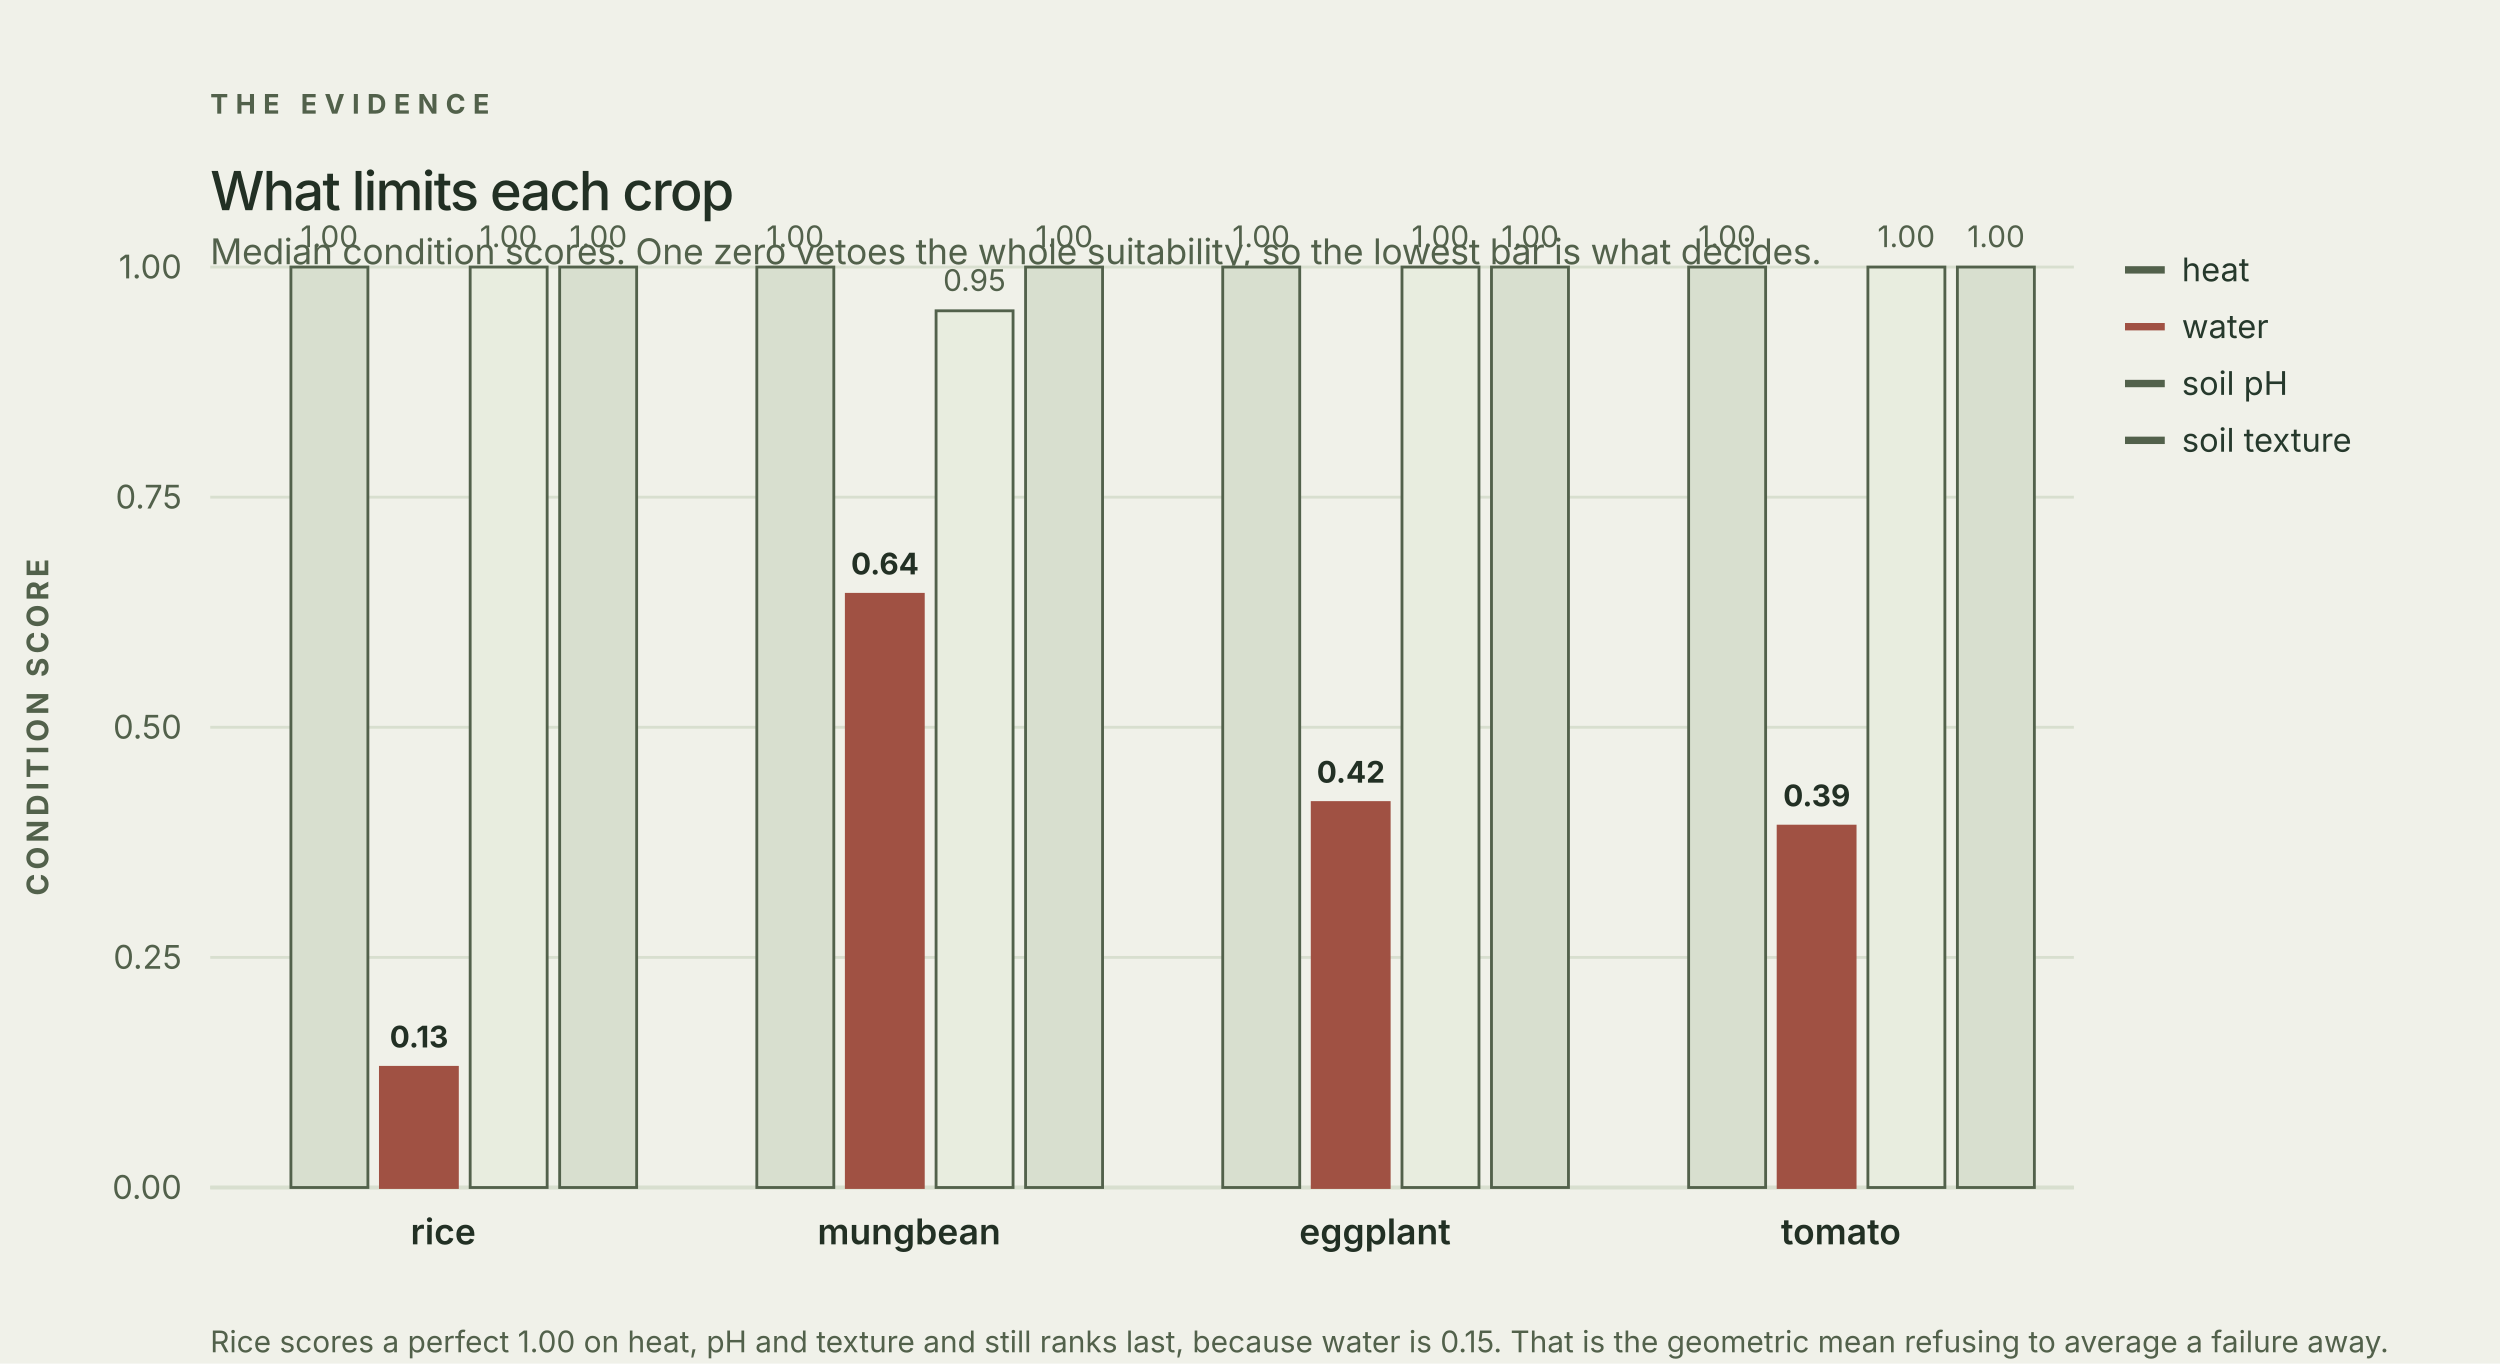
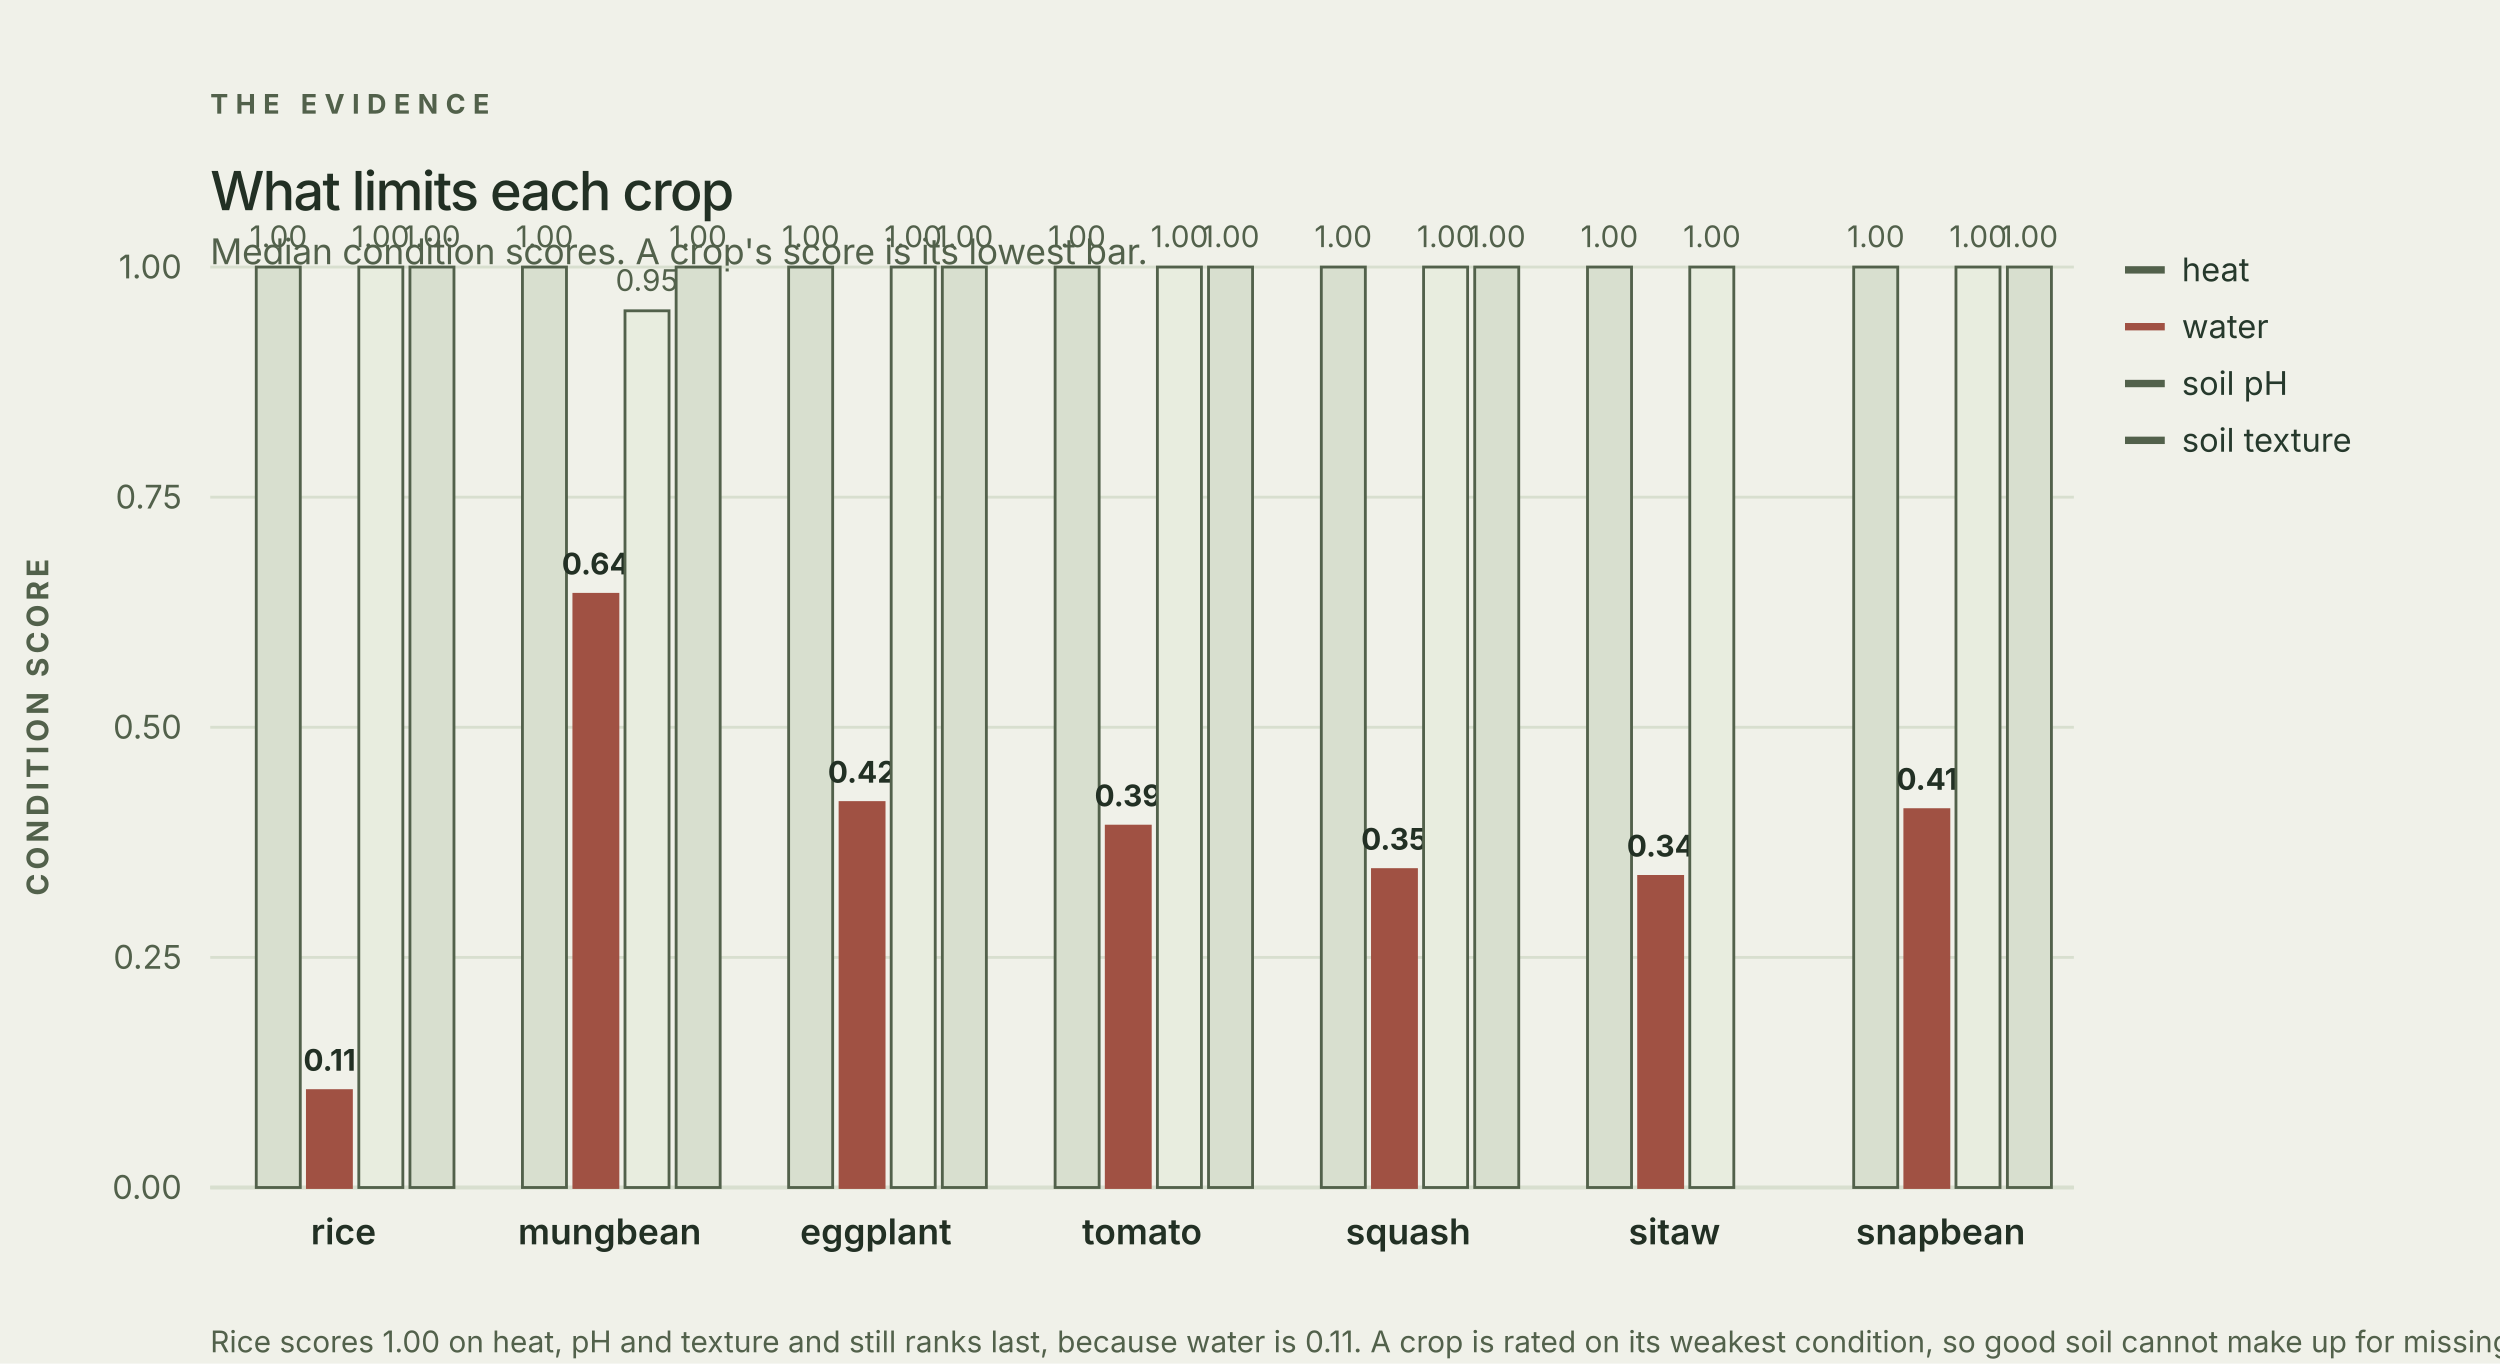
<svg xmlns="http://www.w3.org/2000/svg" width="880" height="480" viewBox="0 0 880 480">
  <rect width="880" height="480" fill="#f0f1e9" />
  <text x="74" y="40" font-size="9.5" font-weight="650" fill="#52614b" font-family="'DM Sans', -apple-system, 'Segoe UI', sans-serif" letter-spacing="2.6">THE EVIDENCE</text>
  <text x="74" y="74" font-size="19" font-weight="550" fill="#223024" font-family="Manrope, 'DM Sans', -apple-system, 'Segoe UI', sans-serif" letter-spacing="-0.6">What limits each crop</text>
-   <text x="74" y="93" font-size="12.5" fill="#52614b" font-family="'DM Sans', -apple-system, 'Segoe UI', sans-serif" letter-spacing="-0.1">Median condition scores. One zero vetoes the whole suitability, so the lowest bar is what decides.</text>
+   <text x="74" y="93" font-size="12.5" fill="#52614b" font-family="'DM Sans', -apple-system, 'Segoe UI', sans-serif" letter-spacing="-0.1">Median condition scores. A crop's score is its lowest bar.</text>
  <line x1="74.0" y1="418.0" x2="730.0" y2="418.0" stroke="#d8dfcf" stroke-width="1.0" />
  <line x1="74.0" y1="337.0" x2="730.0" y2="337.0" stroke="#d8dfcf" stroke-width="1.0" />
  <line x1="74.0" y1="256.0" x2="730.0" y2="256.0" stroke="#d8dfcf" stroke-width="1.0" />
  <line x1="74.0" y1="175.0" x2="730.0" y2="175.0" stroke="#d8dfcf" stroke-width="1.0" />
  <line x1="74.0" y1="94.0" x2="730.0" y2="94.0" stroke="#d8dfcf" stroke-width="1.0" />
  <line x1="74.0" y1="418.0" x2="730.0" y2="418.0" stroke="#d8dfcf" stroke-width="1.4" />
  <text x="64.0" y="422.0" font-size="11.5" fill="#52614b" text-anchor="end" font-weight="400" font-family="'DM Sans', -apple-system, 'Segoe UI', sans-serif">0.00</text>
  <text x="64.0" y="341.0" font-size="11.5" fill="#52614b" text-anchor="end" font-weight="400" font-family="'DM Sans', -apple-system, 'Segoe UI', sans-serif">0.25</text>
  <text x="64.0" y="260.0" font-size="11.5" fill="#52614b" text-anchor="end" font-weight="400" font-family="'DM Sans', -apple-system, 'Segoe UI', sans-serif">0.50</text>
  <text x="64.0" y="179.0" font-size="11.5" fill="#52614b" text-anchor="end" font-weight="400" font-family="'DM Sans', -apple-system, 'Segoe UI', sans-serif">0.75</text>
  <text x="64.0" y="98.0" font-size="11.5" fill="#52614b" text-anchor="end" font-weight="400" font-family="'DM Sans', -apple-system, 'Segoe UI', sans-serif">1.00</text>
  <text x="17.0" y="256.0" font-size="10.5" fill="#52614b" text-anchor="middle" font-weight="650" font-family="'DM Sans', -apple-system, 'Segoe UI', sans-serif" letter-spacing="1.4" transform="rotate(-90 17.0 256.0)">CONDITION SCORE</text>
-   <rect x="102.4" y="94.0" width="27.1" height="324.0" fill="#d8dfcf" fill-opacity="1.0" stroke="#52614b" />
-   <text x="115.9" y="87.0" font-size="10.5" fill="#52614b" text-anchor="middle" font-weight="400" font-family="'DM Sans', -apple-system, 'Segoe UI', sans-serif">1.00</text>
-   <rect x="133.9" y="375.7" width="27.1" height="42.3" fill="#a05143" fill-opacity="1.0" stroke="#a05143" />
-   <text x="147.5" y="368.7" font-size="10.5" fill="#223024" text-anchor="middle" font-weight="650" font-family="'DM Sans', -apple-system, 'Segoe UI', sans-serif">0.13</text>
-   <rect x="165.5" y="94.0" width="27.1" height="324.0" fill="#e8eddf" fill-opacity="1.0" stroke="#52614b" />
-   <text x="179.0" y="87.0" font-size="10.5" fill="#52614b" text-anchor="middle" font-weight="400" font-family="'DM Sans', -apple-system, 'Segoe UI', sans-serif">1.00</text>
-   <rect x="197.0" y="94.0" width="27.1" height="324.0" fill="#d8dfcf" fill-opacity="1.0" stroke="#52614b" />
-   <text x="210.6" y="87.0" font-size="10.5" fill="#52614b" text-anchor="middle" font-weight="400" font-family="'DM Sans', -apple-system, 'Segoe UI', sans-serif">1.00</text>
-   <text x="156.0" y="438.0" font-size="12.5" fill="#223024" text-anchor="middle" font-weight="600" font-family="'DM Sans', -apple-system, 'Segoe UI', sans-serif">rice</text>
-   <rect x="266.4" y="94.0" width="27.1" height="324.0" fill="#d8dfcf" fill-opacity="1.0" stroke="#52614b" />
-   <text x="279.9" y="87.0" font-size="10.5" fill="#52614b" text-anchor="middle" font-weight="400" font-family="'DM Sans', -apple-system, 'Segoe UI', sans-serif">1.00</text>
-   <rect x="297.9" y="209.2" width="27.1" height="208.8" fill="#a05143" fill-opacity="1.0" stroke="#a05143" />
-   <text x="311.5" y="202.2" font-size="10.5" fill="#223024" text-anchor="middle" font-weight="650" font-family="'DM Sans', -apple-system, 'Segoe UI', sans-serif">0.64</text>
-   <rect x="329.5" y="109.4" width="27.1" height="308.6" fill="#e8eddf" fill-opacity="1.0" stroke="#52614b" />
-   <text x="343.0" y="102.4" font-size="10.5" fill="#52614b" text-anchor="middle" font-weight="400" font-family="'DM Sans', -apple-system, 'Segoe UI', sans-serif">0.95</text>
-   <rect x="361.0" y="94.0" width="27.1" height="324.0" fill="#d8dfcf" fill-opacity="1.0" stroke="#52614b" />
-   <text x="374.6" y="87.0" font-size="10.5" fill="#52614b" text-anchor="middle" font-weight="400" font-family="'DM Sans', -apple-system, 'Segoe UI', sans-serif">1.00</text>
-   <text x="320.0" y="438.0" font-size="12.5" fill="#223024" text-anchor="middle" font-weight="600" font-family="'DM Sans', -apple-system, 'Segoe UI', sans-serif">mungbean</text>
-   <rect x="430.4" y="94.0" width="27.1" height="324.0" fill="#d8dfcf" fill-opacity="1.0" stroke="#52614b" />
-   <text x="443.9" y="87.0" font-size="10.5" fill="#52614b" text-anchor="middle" font-weight="400" font-family="'DM Sans', -apple-system, 'Segoe UI', sans-serif">1.00</text>
-   <rect x="461.9" y="282.5" width="27.1" height="135.5" fill="#a05143" fill-opacity="1.0" stroke="#a05143" />
-   <text x="475.5" y="275.5" font-size="10.5" fill="#223024" text-anchor="middle" font-weight="650" font-family="'DM Sans', -apple-system, 'Segoe UI', sans-serif">0.42</text>
-   <rect x="493.5" y="94.0" width="27.1" height="324.0" fill="#e8eddf" fill-opacity="1.0" stroke="#52614b" />
-   <text x="507.0" y="87.0" font-size="10.5" fill="#52614b" text-anchor="middle" font-weight="400" font-family="'DM Sans', -apple-system, 'Segoe UI', sans-serif">1.00</text>
-   <rect x="525.0" y="94.0" width="27.1" height="324.0" fill="#d8dfcf" fill-opacity="1.0" stroke="#52614b" />
-   <text x="538.6" y="87.0" font-size="10.5" fill="#52614b" text-anchor="middle" font-weight="400" font-family="'DM Sans', -apple-system, 'Segoe UI', sans-serif">1.00</text>
-   <text x="484.0" y="438.0" font-size="12.5" fill="#223024" text-anchor="middle" font-weight="600" font-family="'DM Sans', -apple-system, 'Segoe UI', sans-serif">eggplant</text>
-   <rect x="594.4" y="94.0" width="27.1" height="324.0" fill="#d8dfcf" fill-opacity="1.0" stroke="#52614b" />
-   <text x="607.9" y="87.0" font-size="10.5" fill="#52614b" text-anchor="middle" font-weight="400" font-family="'DM Sans', -apple-system, 'Segoe UI', sans-serif">1.00</text>
-   <rect x="625.9" y="290.8" width="27.1" height="127.2" fill="#a05143" fill-opacity="1.0" stroke="#a05143" />
-   <text x="639.5" y="283.8" font-size="10.5" fill="#223024" text-anchor="middle" font-weight="650" font-family="'DM Sans', -apple-system, 'Segoe UI', sans-serif">0.39</text>
-   <rect x="657.5" y="94.0" width="27.1" height="324.0" fill="#e8eddf" fill-opacity="1.0" stroke="#52614b" />
-   <text x="671.0" y="87.0" font-size="10.5" fill="#52614b" text-anchor="middle" font-weight="400" font-family="'DM Sans', -apple-system, 'Segoe UI', sans-serif">1.00</text>
-   <rect x="689.0" y="94.0" width="27.1" height="324.0" fill="#d8dfcf" fill-opacity="1.0" stroke="#52614b" />
-   <text x="702.6" y="87.0" font-size="10.5" fill="#52614b" text-anchor="middle" font-weight="400" font-family="'DM Sans', -apple-system, 'Segoe UI', sans-serif">1.00</text>
-   <text x="648.0" y="438.0" font-size="12.5" fill="#223024" text-anchor="middle" font-weight="600" font-family="'DM Sans', -apple-system, 'Segoe UI', sans-serif">tomato</text>
+   <rect x="90.2" y="94.0" width="15.5" height="324.0" fill="#d8dfcf" fill-opacity="1.0" stroke="#52614b" />
+   <text x="98.0" y="87.0" font-size="10.5" fill="#52614b" text-anchor="middle" font-weight="400" font-family="'DM Sans', -apple-system, 'Segoe UI', sans-serif">1.00</text>
+   <rect x="108.2" y="383.9" width="15.5" height="34.1" fill="#a05143" fill-opacity="1.0" stroke="#a05143" />
+   <text x="116.0" y="376.9" font-size="10.5" fill="#223024" text-anchor="middle" font-weight="650" font-family="'DM Sans', -apple-system, 'Segoe UI', sans-serif">0.11</text>
+   <rect x="126.3" y="94.0" width="15.5" height="324.0" fill="#e8eddf" fill-opacity="1.0" stroke="#52614b" />
+   <text x="134.0" y="87.0" font-size="10.5" fill="#52614b" text-anchor="middle" font-weight="400" font-family="'DM Sans', -apple-system, 'Segoe UI', sans-serif">1.00</text>
+   <rect x="144.3" y="94.0" width="15.5" height="324.0" fill="#d8dfcf" fill-opacity="1.0" stroke="#52614b" />
+   <text x="152.0" y="87.0" font-size="10.5" fill="#52614b" text-anchor="middle" font-weight="400" font-family="'DM Sans', -apple-system, 'Segoe UI', sans-serif">1.00</text>
+   <text x="120.9" y="438.0" font-size="12.5" fill="#223024" text-anchor="middle" font-weight="600" font-family="'DM Sans', -apple-system, 'Segoe UI', sans-serif">rice</text>
+   <rect x="183.9" y="94.0" width="15.5" height="324.0" fill="#d8dfcf" fill-opacity="1.0" stroke="#52614b" />
+   <text x="191.7" y="87.0" font-size="10.5" fill="#52614b" text-anchor="middle" font-weight="400" font-family="'DM Sans', -apple-system, 'Segoe UI', sans-serif">1.00</text>
+   <rect x="202.0" y="209.2" width="15.5" height="208.8" fill="#a05143" fill-opacity="1.0" stroke="#a05143" />
+   <text x="209.7" y="202.2" font-size="10.5" fill="#223024" text-anchor="middle" font-weight="650" font-family="'DM Sans', -apple-system, 'Segoe UI', sans-serif">0.64</text>
+   <rect x="220.0" y="109.4" width="15.5" height="308.6" fill="#e8eddf" fill-opacity="1.0" stroke="#52614b" />
+   <text x="227.7" y="102.4" font-size="10.5" fill="#52614b" text-anchor="middle" font-weight="400" font-family="'DM Sans', -apple-system, 'Segoe UI', sans-serif">0.95</text>
+   <rect x="238.0" y="94.0" width="15.5" height="324.0" fill="#d8dfcf" fill-opacity="1.0" stroke="#52614b" />
+   <text x="245.7" y="87.0" font-size="10.5" fill="#52614b" text-anchor="middle" font-weight="400" font-family="'DM Sans', -apple-system, 'Segoe UI', sans-serif">1.00</text>
+   <text x="214.6" y="438.0" font-size="12.5" fill="#223024" text-anchor="middle" font-weight="600" font-family="'DM Sans', -apple-system, 'Segoe UI', sans-serif">mungbean</text>
+   <rect x="277.6" y="94.0" width="15.5" height="324.0" fill="#d8dfcf" fill-opacity="1.0" stroke="#52614b" />
+   <text x="285.4" y="87.0" font-size="10.5" fill="#52614b" text-anchor="middle" font-weight="400" font-family="'DM Sans', -apple-system, 'Segoe UI', sans-serif">1.00</text>
+   <rect x="295.7" y="282.5" width="15.5" height="135.5" fill="#a05143" fill-opacity="1.0" stroke="#a05143" />
+   <text x="303.4" y="275.5" font-size="10.5" fill="#223024" text-anchor="middle" font-weight="650" font-family="'DM Sans', -apple-system, 'Segoe UI', sans-serif">0.42</text>
+   <rect x="313.7" y="94.0" width="15.5" height="324.0" fill="#e8eddf" fill-opacity="1.0" stroke="#52614b" />
+   <text x="321.4" y="87.0" font-size="10.5" fill="#52614b" text-anchor="middle" font-weight="400" font-family="'DM Sans', -apple-system, 'Segoe UI', sans-serif">1.00</text>
+   <rect x="331.7" y="94.0" width="15.5" height="324.0" fill="#d8dfcf" fill-opacity="1.0" stroke="#52614b" />
+   <text x="339.5" y="87.0" font-size="10.5" fill="#52614b" text-anchor="middle" font-weight="400" font-family="'DM Sans', -apple-system, 'Segoe UI', sans-serif">1.00</text>
+   <text x="308.3" y="438.0" font-size="12.5" fill="#223024" text-anchor="middle" font-weight="600" font-family="'DM Sans', -apple-system, 'Segoe UI', sans-serif">eggplant</text>
+   <rect x="371.4" y="94.0" width="15.5" height="324.0" fill="#d8dfcf" fill-opacity="1.0" stroke="#52614b" />
+   <text x="379.1" y="87.0" font-size="10.5" fill="#52614b" text-anchor="middle" font-weight="400" font-family="'DM Sans', -apple-system, 'Segoe UI', sans-serif">1.00</text>
+   <rect x="389.4" y="290.8" width="15.5" height="127.2" fill="#a05143" fill-opacity="1.0" stroke="#a05143" />
+   <text x="397.1" y="283.8" font-size="10.5" fill="#223024" text-anchor="middle" font-weight="650" font-family="'DM Sans', -apple-system, 'Segoe UI', sans-serif">0.39</text>
+   <rect x="407.4" y="94.0" width="15.5" height="324.0" fill="#e8eddf" fill-opacity="1.0" stroke="#52614b" />
+   <text x="415.2" y="87.0" font-size="10.5" fill="#52614b" text-anchor="middle" font-weight="400" font-family="'DM Sans', -apple-system, 'Segoe UI', sans-serif">1.00</text>
+   <rect x="425.4" y="94.0" width="15.5" height="324.0" fill="#d8dfcf" fill-opacity="1.0" stroke="#52614b" />
+   <text x="433.2" y="87.0" font-size="10.5" fill="#52614b" text-anchor="middle" font-weight="400" font-family="'DM Sans', -apple-system, 'Segoe UI', sans-serif">1.00</text>
+   <text x="402.0" y="438.0" font-size="12.5" fill="#223024" text-anchor="middle" font-weight="600" font-family="'DM Sans', -apple-system, 'Segoe UI', sans-serif">tomato</text>
+   <rect x="465.1" y="94.0" width="15.5" height="324.0" fill="#d8dfcf" fill-opacity="1.0" stroke="#52614b" />
+   <text x="472.8" y="87.0" font-size="10.5" fill="#52614b" text-anchor="middle" font-weight="400" font-family="'DM Sans', -apple-system, 'Segoe UI', sans-serif">1.00</text>
+   <rect x="483.1" y="306.1" width="15.5" height="111.9" fill="#a05143" fill-opacity="1.0" stroke="#a05143" />
+   <text x="490.8" y="299.1" font-size="10.5" fill="#223024" text-anchor="middle" font-weight="650" font-family="'DM Sans', -apple-system, 'Segoe UI', sans-serif">0.35</text>
+   <rect x="501.1" y="94.0" width="15.5" height="324.0" fill="#e8eddf" fill-opacity="1.0" stroke="#52614b" />
+   <text x="508.9" y="87.0" font-size="10.5" fill="#52614b" text-anchor="middle" font-weight="400" font-family="'DM Sans', -apple-system, 'Segoe UI', sans-serif">1.00</text>
+   <rect x="519.1" y="94.0" width="15.5" height="324.0" fill="#d8dfcf" fill-opacity="1.0" stroke="#52614b" />
+   <text x="526.9" y="87.0" font-size="10.5" fill="#52614b" text-anchor="middle" font-weight="400" font-family="'DM Sans', -apple-system, 'Segoe UI', sans-serif">1.00</text>
+   <text x="495.7" y="438.0" font-size="12.5" fill="#223024" text-anchor="middle" font-weight="600" font-family="'DM Sans', -apple-system, 'Segoe UI', sans-serif">squash</text>
+   <rect x="558.8" y="94.0" width="15.5" height="324.0" fill="#d8dfcf" fill-opacity="1.0" stroke="#52614b" />
+   <text x="566.5" y="87.0" font-size="10.5" fill="#52614b" text-anchor="middle" font-weight="400" font-family="'DM Sans', -apple-system, 'Segoe UI', sans-serif">1.00</text>
+   <rect x="576.8" y="308.5" width="15.5" height="109.5" fill="#a05143" fill-opacity="1.0" stroke="#a05143" />
+   <text x="584.6" y="301.5" font-size="10.5" fill="#223024" text-anchor="middle" font-weight="650" font-family="'DM Sans', -apple-system, 'Segoe UI', sans-serif">0.34</text>
+   <rect x="594.8" y="94.0" width="15.5" height="324.0" fill="#e8eddf" fill-opacity="1.0" stroke="#52614b" />
+   <text x="602.6" y="87.0" font-size="10.5" fill="#52614b" text-anchor="middle" font-weight="400" font-family="'DM Sans', -apple-system, 'Segoe UI', sans-serif">1.00</text>
+   <text x="589.4" y="438.0" font-size="12.5" fill="#223024" text-anchor="middle" font-weight="600" font-family="'DM Sans', -apple-system, 'Segoe UI', sans-serif">sitaw</text>
+   <rect x="652.5" y="94.0" width="15.5" height="324.0" fill="#d8dfcf" fill-opacity="1.0" stroke="#52614b" />
+   <text x="660.3" y="87.0" font-size="10.5" fill="#52614b" text-anchor="middle" font-weight="400" font-family="'DM Sans', -apple-system, 'Segoe UI', sans-serif">1.00</text>
+   <rect x="670.5" y="285.0" width="15.5" height="133.0" fill="#a05143" fill-opacity="1.0" stroke="#a05143" />
+   <text x="678.3" y="278.0" font-size="10.5" fill="#223024" text-anchor="middle" font-weight="650" font-family="'DM Sans', -apple-system, 'Segoe UI', sans-serif">0.41</text>
+   <rect x="688.5" y="94.0" width="15.5" height="324.0" fill="#e8eddf" fill-opacity="1.0" stroke="#52614b" />
+   <text x="696.3" y="87.0" font-size="10.5" fill="#52614b" text-anchor="middle" font-weight="400" font-family="'DM Sans', -apple-system, 'Segoe UI', sans-serif">1.00</text>
+   <rect x="706.6" y="94.0" width="15.5" height="324.0" fill="#d8dfcf" fill-opacity="1.0" stroke="#52614b" />
+   <text x="714.3" y="87.0" font-size="10.5" fill="#52614b" text-anchor="middle" font-weight="400" font-family="'DM Sans', -apple-system, 'Segoe UI', sans-serif">1.00</text>
+   <text x="683.1" y="438.0" font-size="12.5" fill="#223024" text-anchor="middle" font-weight="600" font-family="'DM Sans', -apple-system, 'Segoe UI', sans-serif">snapbean</text>
  <line x1="748.0" y1="95.0" x2="762.0" y2="95.0" stroke="#52614b" stroke-width="2.6" />
  <text x="768.0" y="99.0" font-size="11.5" fill="#26392c" text-anchor="start" font-weight="400" font-family="'DM Sans', -apple-system, 'Segoe UI', sans-serif">heat</text>
  <line x1="748.0" y1="115.0" x2="762.0" y2="115.0" stroke="#a05143" stroke-width="2.6" />
  <text x="768.0" y="119.0" font-size="11.5" fill="#26392c" text-anchor="start" font-weight="400" font-family="'DM Sans', -apple-system, 'Segoe UI', sans-serif">water</text>
  <line x1="748.0" y1="135.0" x2="762.0" y2="135.0" stroke="#52614b" stroke-width="2.6" />
  <text x="768.0" y="139.0" font-size="11.5" fill="#26392c" text-anchor="start" font-weight="400" font-family="'DM Sans', -apple-system, 'Segoe UI', sans-serif">soil pH</text>
  <line x1="748.0" y1="155.0" x2="762.0" y2="155.0" stroke="#52614b" stroke-width="2.6" />
  <text x="768.0" y="159.0" font-size="11.5" fill="#26392c" text-anchor="start" font-weight="400" font-family="'DM Sans', -apple-system, 'Segoe UI', sans-serif">soil texture</text>
-   <text x="74.0" y="476.0" font-size="10.5" fill="#52614b" text-anchor="start" font-weight="400" font-family="'DM Sans', -apple-system, 'Segoe UI', sans-serif">Rice scores a perfect 1.00 on heat, pH and texture and still ranks last, because water is 0.15. That is the geometric mean refusing to average a failure away.</text>
+   <text x="74.0" y="476.0" font-size="10.5" fill="#52614b" text-anchor="start" font-weight="400" font-family="'DM Sans', -apple-system, 'Segoe UI', sans-serif">Rice scores 1.00 on heat, pH and texture and still ranks last, because water is 0.11. A crop is rated on its weakest condition, so good soil cannot make up for missing water.</text>
</svg>
